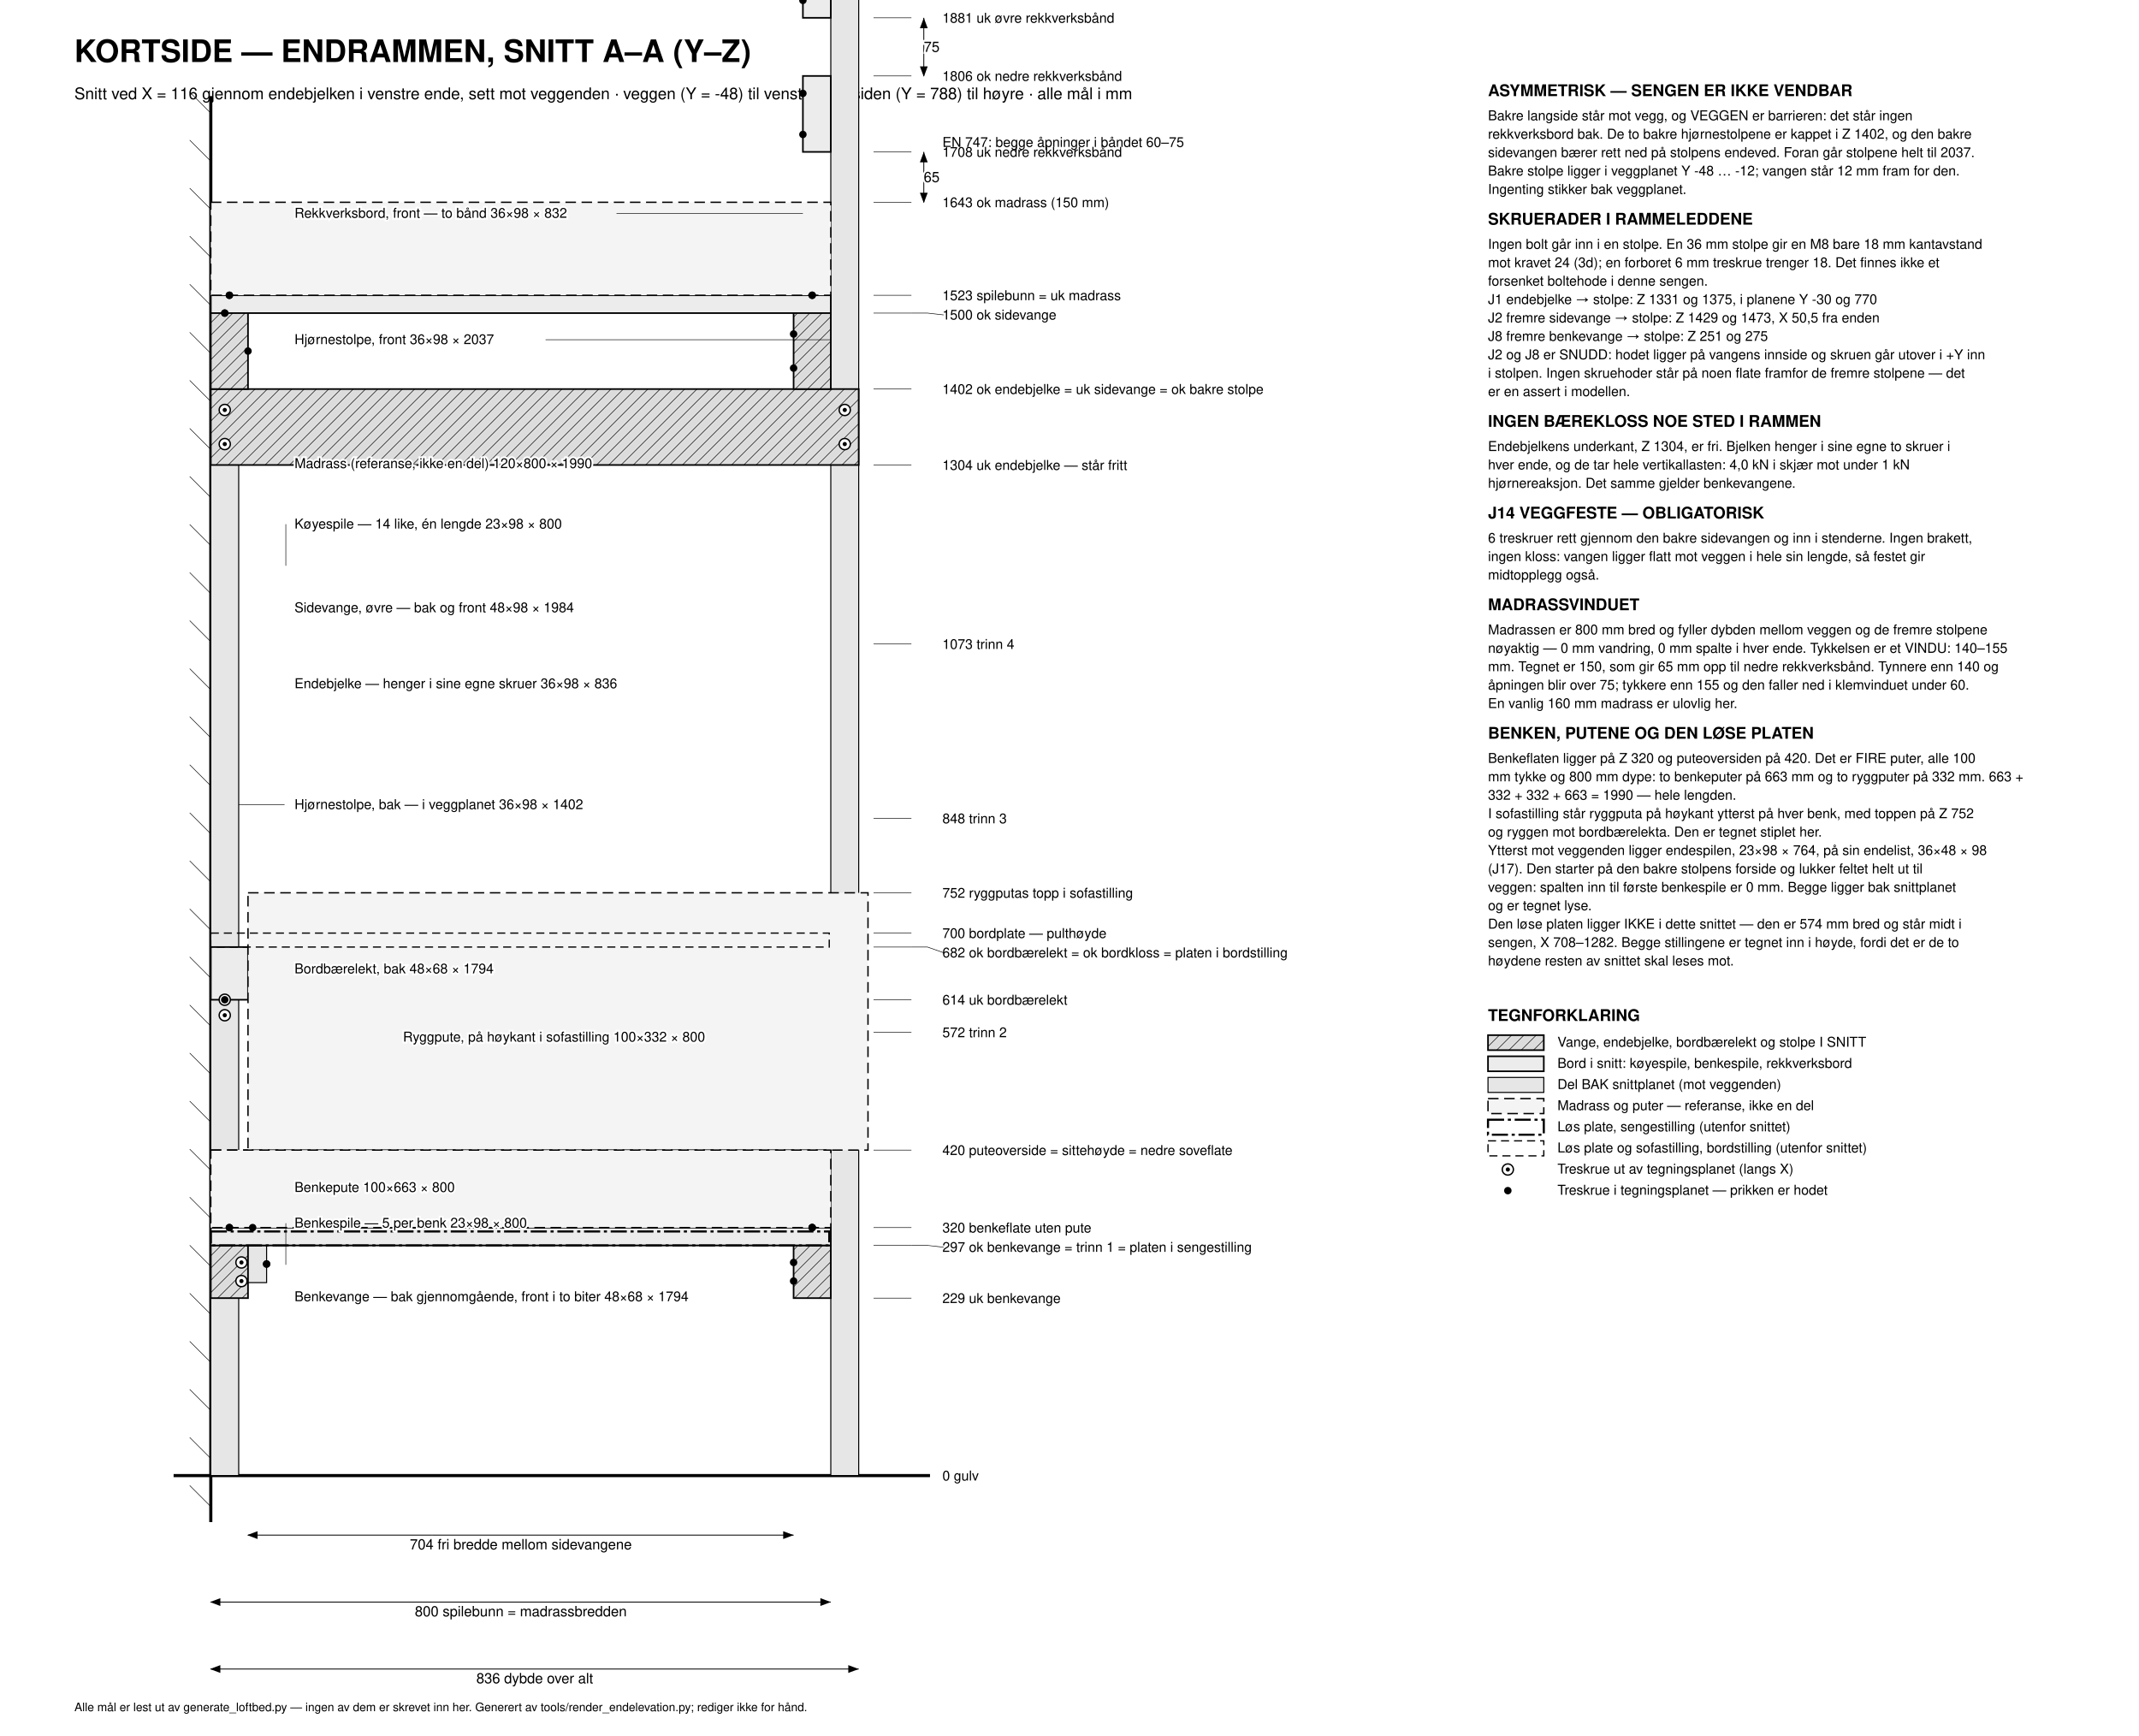
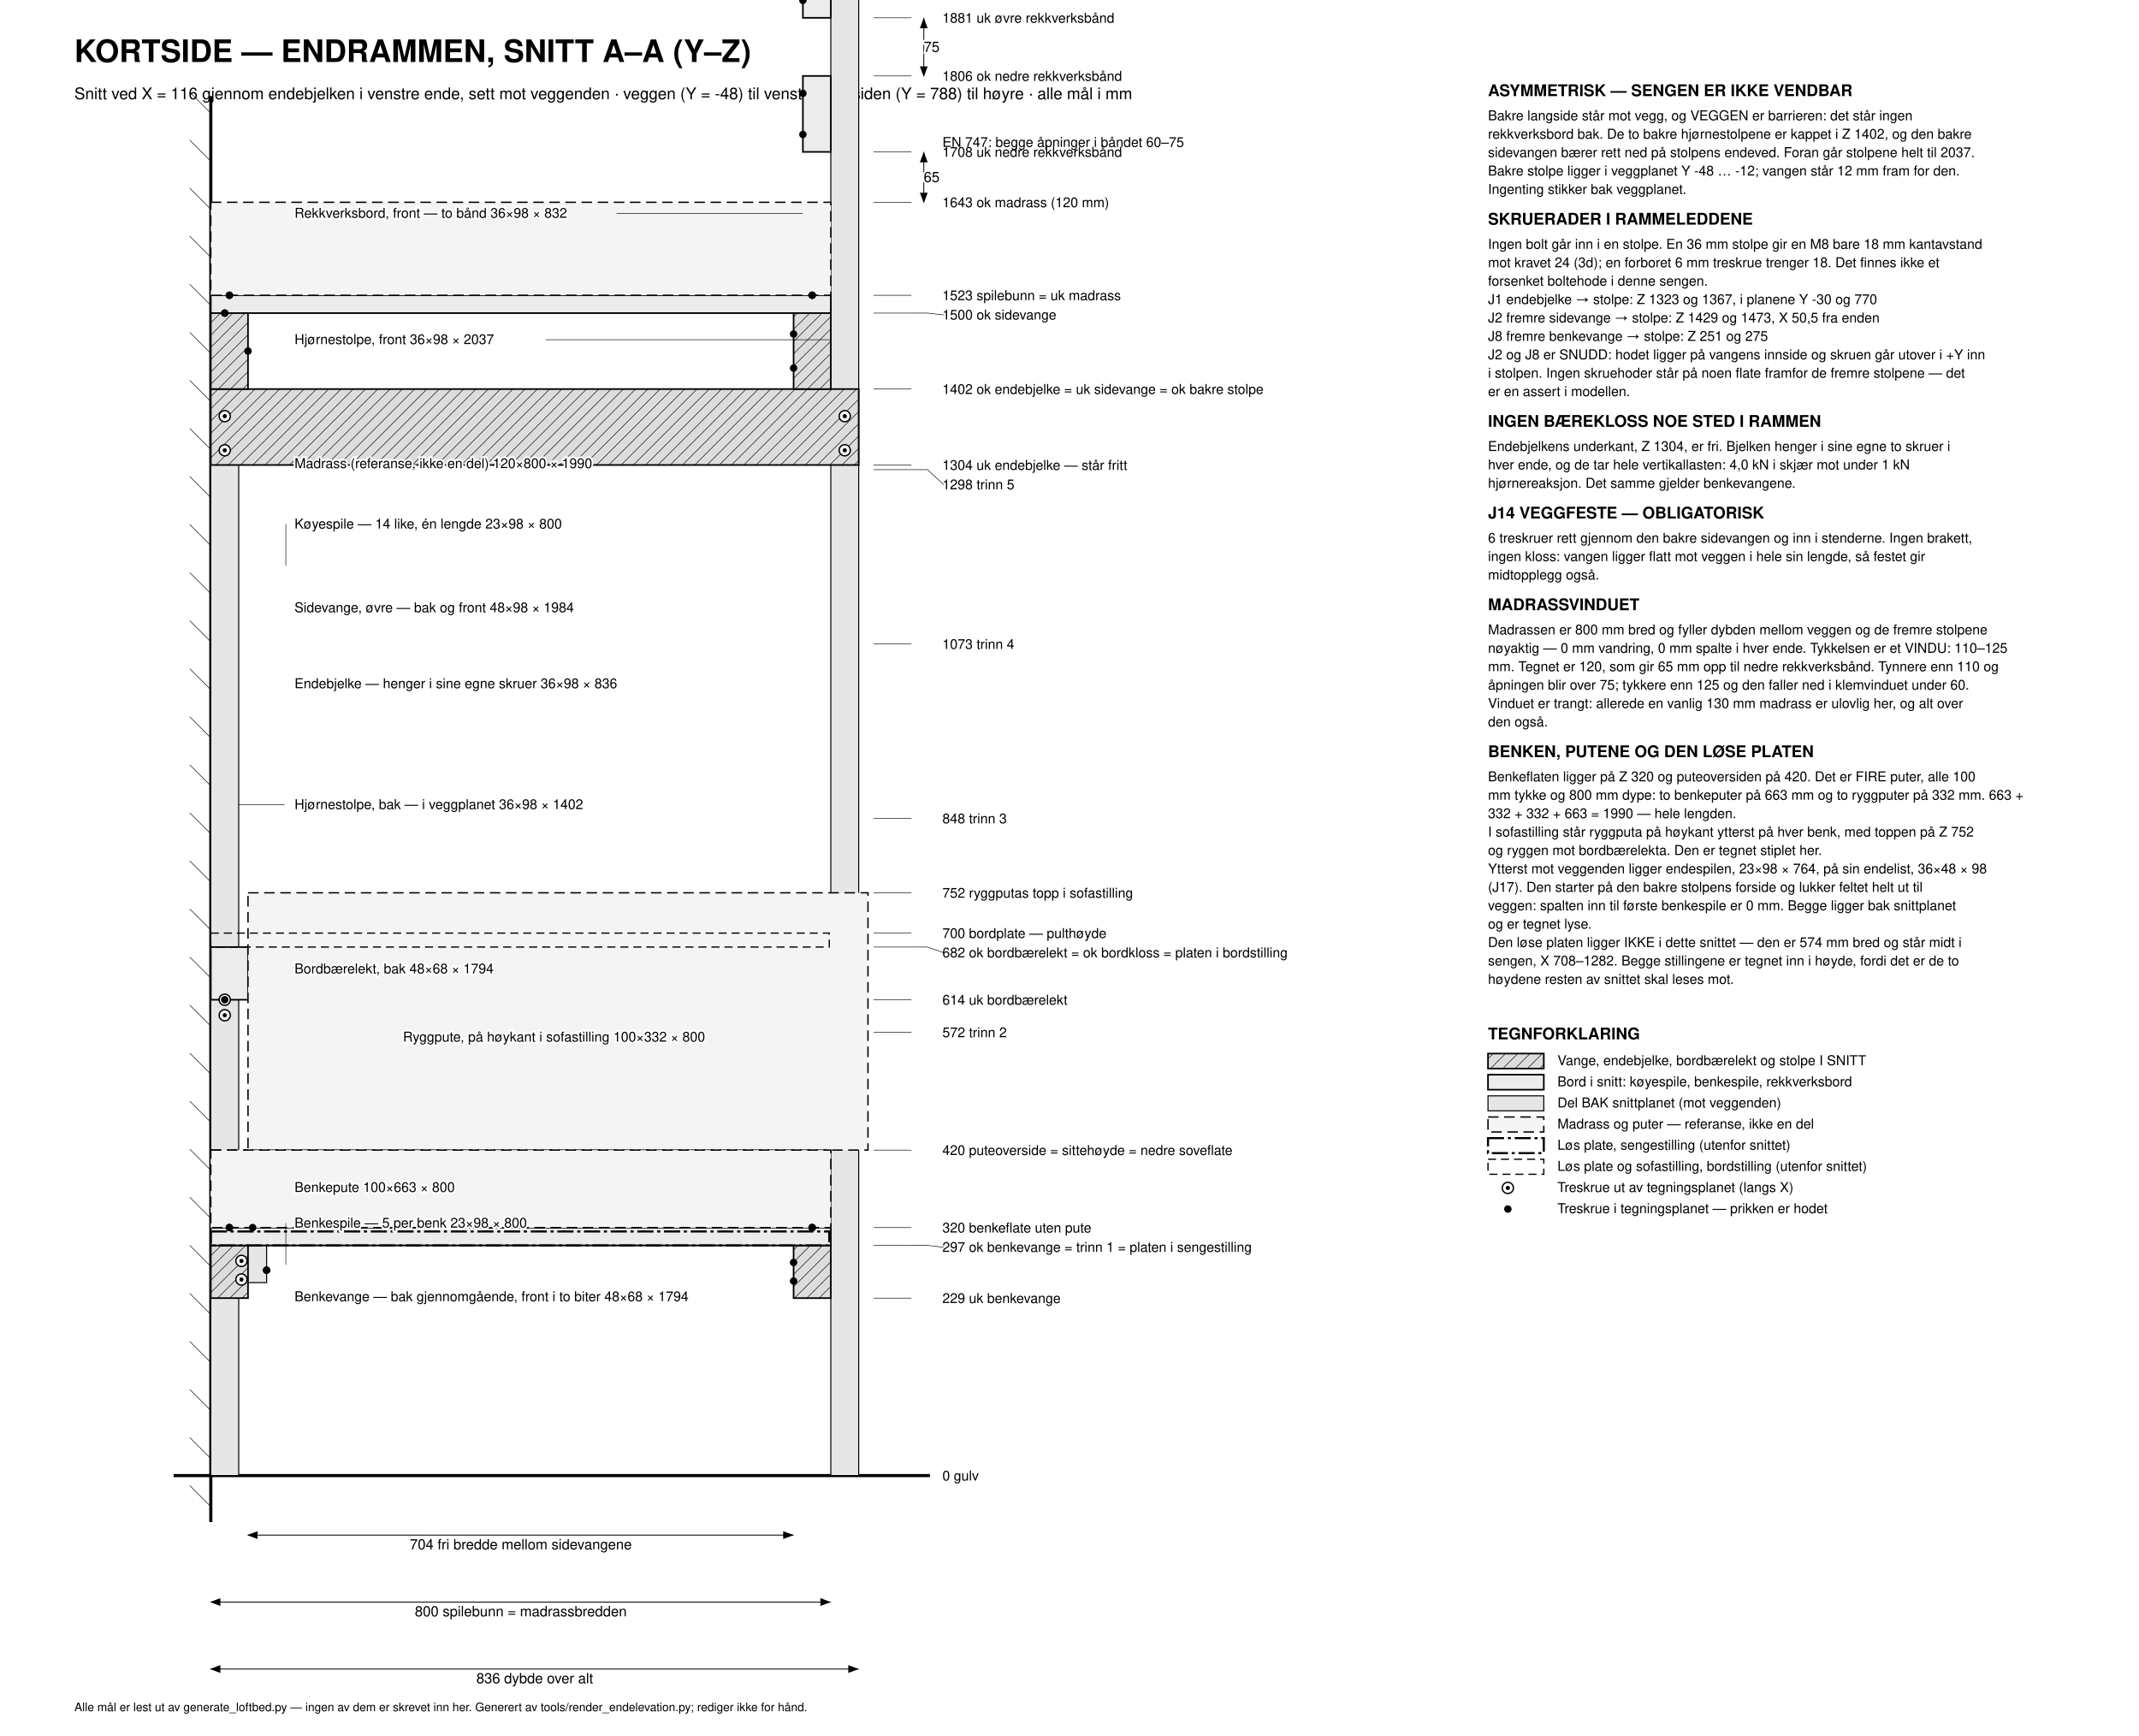
<svg xmlns="http://www.w3.org/2000/svg" viewBox="0 150 3450 2800" width="2400">
  <defs>
    <marker id="aE" markerWidth="13" markerHeight="10" refX="12" refY="4.5" orient="auto">
      <path d="M0,0 L12,4.5 L0,9 z" fill="#000" />
    </marker>
    <marker id="aS" markerWidth="13" markerHeight="10" refX="1" refY="4.5" orient="auto">
      <path d="M12,0 L0,4.5 L12,9 z" fill="#000" />
    </marker>
    <pattern id="hatch" width="14" height="14" patternUnits="userSpaceOnUse" patternTransform="rotate(45)">
      <rect width="14" height="14" fill="#dcdcdc" />
      <line x1="0" y1="0" x2="0" y2="14" stroke="#000" stroke-width="1.7" />
    </pattern>
  </defs>
  <style>
    svg  { background:#fff; }
    text { font-family:Helvetica,Arial,sans-serif; fill:#000;
           font-size:22px; }
    .ttl { font-size:50px; font-weight:bold; }
    .sub { font-size:26px; }
    .pt  { font-size:31px; font-weight:bold; }
    .big { font-size:27px; font-weight:bold; }
    .sml { font-size:22px; }
    .tiny{ font-size:19px; }
    .tinyh{ font-size:19px; paint-order:stroke; stroke:#fff;
           stroke-width:6px; }
    .smh { font-size:22px; paint-order:stroke; stroke:#fff;
           stroke-width:6px; }
    .dm  { font-size:23px; }
    .dmh { font-size:23px; paint-order:stroke; stroke:#fff;
           stroke-width:6px; }
    .leg { font-size:26px; font-weight:bold; }
    .jl  { font-size:27px; font-weight:bold; paint-order:stroke;
           stroke:#fff; stroke-width:6px; }
    .wood{ fill:url(#hatch); stroke:#000; stroke-width:2.6; }
    .mate{ fill:#c4c4c4; stroke:#000; stroke-width:3; }
    .brd { fill:#ececec; stroke:#000; stroke-width:2.6; }
    .plain{ fill:#fff; stroke:#000; stroke-width:2.6; }
    .gho { fill:none; stroke:#000; stroke-width:1.7;
           stroke-dasharray:10.9 6.8; }
    .ctr { fill:none; stroke:#000; stroke-width:1.1;
           stroke-dasharray:9 3
           1.5 3; }
    .dot { fill:none; stroke:#000; stroke-width:1.8;
           stroke-dasharray:0.6 4.5;
           stroke-linecap:round; }
    .dim { fill:none; stroke:#000; stroke-width:1.4; }
    .ext { fill:none; stroke:#000; stroke-width:0.9; }
    .ldr { fill:none; stroke:#000; stroke-width:1.5; }
    .brk { fill:none; stroke:#000; stroke-width:2; }
    .cut { fill:none; stroke:#000; stroke-width:2.6; }
    .scr { fill:#fff; stroke:#000; stroke-width:1.8; }
    .scrd{ fill:none; stroke:#000; stroke-width:1.8;
           stroke-dasharray:8.8 5.7; }
    .pic { fill:none; stroke:#000; stroke-width:2.6;
           stroke-linecap:round; stroke-linejoin:round; }
    .picf{ fill:#fff; stroke:#000; stroke-width:2.6;
           stroke-linecap:round; stroke-linejoin:round; }
    .pic2{ fill:none; stroke:#000; stroke-width:1.6;
           stroke-linecap:round; stroke-linejoin:round; }
    .fld { fill:none; stroke:#000; stroke-width:1.6; }
    .era { fill:none; stroke:#fff; stroke-width:2.6; }
  </style>
  <style>
    .behind{ fill:#e6e6e6; stroke:#000; stroke-width:1.7; }
    .soft { fill:#f4f4f4; stroke:#000; stroke-width:2.2;
           stroke-dasharray:17 9; }
    .pnl1 { fill:none; stroke:#000; stroke-width:3.4;
           stroke-dasharray:26 6 5 6; }
    .pnl2 { fill:none; stroke:#000; stroke-width:2.0;
           stroke-dasharray:13 8; }
    .wallf{ fill:none; stroke:#000; stroke-width:5; }
    .flr  { fill:none; stroke:#000; stroke-width:5; }
    .scrp { fill:#000; stroke:none; }
    .scro { fill:#fff; stroke:#000; stroke-width:2.2; }
  </style>
  <rect x="0" y="150" width="3450" height="2800" fill="#ffffff" />
  <text x="120" y="250" class="ttl" text-anchor="start">KORTSIDE — ENDRAMMEN, SNITT A–A (Y–Z)</text>
  <text x="120" y="310" class="sub" text-anchor="start">Snitt ved X = 116 gjennom endebjelken i venstre ende, sett mot veggenden · veggen (Y = -48) til venstre, romsiden (Y = 788) til høyre · alle mål i mm</text>
  <line x1="340" y1="305" x2="340" y2="2605" class="wallf" />
  <line x1="340" y1="2580" x2="306" y2="2546" class="ext" />
  <line x1="340" y1="2502.5" x2="306" y2="2468.5" class="ext" />
  <line x1="340" y1="2425" x2="306" y2="2391" class="ext" />
  <line x1="340" y1="2347.5" x2="306" y2="2313.5" class="ext" />
  <line x1="340" y1="2270" x2="306" y2="2236" class="ext" />
  <line x1="340" y1="2192.5" x2="306" y2="2158.5" class="ext" />
  <line x1="340" y1="2115" x2="306" y2="2081" class="ext" />
  <line x1="340" y1="2037.5" x2="306" y2="2003.5" class="ext" />
  <line x1="340" y1="1960" x2="306" y2="1926" class="ext" />
  <line x1="340" y1="1882.5" x2="306" y2="1848.5" class="ext" />
  <line x1="340" y1="1805" x2="306" y2="1771" class="ext" />
  <line x1="340" y1="1727.5" x2="306" y2="1693.5" class="ext" />
  <line x1="340" y1="1650" x2="306" y2="1616" class="ext" />
  <line x1="340" y1="1572.5" x2="306" y2="1538.5" class="ext" />
  <line x1="340" y1="1495" x2="306" y2="1461" class="ext" />
  <line x1="340" y1="1417.5" x2="306" y2="1383.5" class="ext" />
  <line x1="340" y1="1340" x2="306" y2="1306" class="ext" />
  <line x1="340" y1="1262.5" x2="306" y2="1228.5" class="ext" />
  <line x1="340" y1="1185" x2="306" y2="1151" class="ext" />
  <line x1="340" y1="1107.5" x2="306" y2="1073.5" class="ext" />
  <line x1="340" y1="1030" x2="306" y2="996" class="ext" />
  <line x1="340" y1="952.5" x2="306" y2="918.5" class="ext" />
  <line x1="340" y1="875" x2="306" y2="841" class="ext" />
  <line x1="340" y1="797.5" x2="306" y2="763.5" class="ext" />
  <line x1="340" y1="720" x2="306" y2="686" class="ext" />
  <line x1="340" y1="642.5" x2="306" y2="608.5" class="ext" />
  <line x1="340" y1="565" x2="306" y2="531" class="ext" />
  <line x1="340" y1="487.5" x2="306" y2="453.5" class="ext" />
  <line x1="340" y1="410" x2="306" y2="376" class="ext" />
  <line x1="340" y1="332.5" x2="306" y2="298.5" class="ext" />
  <line x1="280" y1="2530" x2="1500" y2="2530" class="flr" />
  <rect x="385" y="2158.75" width="45" height="60" class="behind" />
  <rect x="385" y="2130" width="955" height="28.75" class="behind" />
  <rect x="340" y="777.5" width="45" height="1752.5" class="behind" />
  <rect x="1340" y="-16.25" width="45" height="2546.25" class="behind" />
  <rect x="340" y="626.25" width="1000" height="28.75" class="brd" />
  <rect x="340" y="2158.75" width="60" height="85" class="wood" />
  <rect x="1280" y="2158.75" width="60" height="85" class="wood" />
  <rect x="340" y="2130" width="1000" height="28.75" class="brd" />
  <rect x="340" y="777.5" width="1045" height="122.5" class="wood" />
  <rect x="1295" y="272.5" width="45" height="122.5" class="brd" />
  <rect x="1295" y="56.25" width="45" height="122.5" class="brd" />
  <rect x="340" y="1677.5" width="60" height="85" class="brd" />
  <rect x="340" y="655" width="60" height="122.5" class="wood" />
  <rect x="1280" y="655" width="60" height="122.5" class="wood" />
  <rect x="340" y="476.25" width="1000" height="150" class="soft" />
  <rect x="340" y="2005" width="1000" height="125" class="soft" />
  <rect x="400" y="1590" width="1000" height="415" class="soft" />
  <rect x="340" y="2005" width="1000" height="125" class="soft" />
  <rect x="340" y="2136.25" width="997.5" height="22.5" class="pnl1" />
  <rect x="340" y="1655" width="997.5" height="22.5" class="pnl2" />
-   <line x1="430" y1="2188.75" x2="384" y2="2188.75" class="scrl" />
-   <circle cx="430" cy="2188.75" r="6" class="scrp" />
+   <line x1="430" y1="2198.75" x2="384" y2="2198.75" class="scrl" />
+   <circle cx="430" cy="2198.75" r="6" class="scrp" />
  <line x1="362.5" y1="655" x2="362.5" y2="701" class="scrl" />
  <circle cx="362.5" cy="655" r="6" class="scrp" />
  <line x1="407.5" y1="2130" x2="407.5" y2="2176" class="scrl" />
  <circle cx="407.5" cy="2130" r="6" class="scrp" />
  <line x1="1280" y1="2216.25" x2="1326" y2="2216.25" class="scrl" />
  <circle cx="1280" cy="2216.25" r="6" class="scrp" />
  <line x1="1280" y1="2186.25" x2="1326" y2="2186.25" class="scrl" />
  <circle cx="1280" cy="2186.25" r="6" class="scrp" />
  <line x1="1280" y1="743.75" x2="1326" y2="743.75" class="scrl" />
  <circle cx="1280" cy="743.75" r="6" class="scrp" />
  <line x1="1280" y1="688.75" x2="1326" y2="688.75" class="scrl" />
  <circle cx="1280" cy="688.75" r="6" class="scrp" />
  <line x1="1295" y1="366.875" x2="1341" y2="366.875" class="scrl" />
  <circle cx="1295" cy="366.875" r="6" class="scrp" />
  <line x1="1295" y1="300.625" x2="1341" y2="300.625" class="scrl" />
  <circle cx="1295" cy="300.625" r="6" class="scrp" />
  <line x1="1295" y1="150.625" x2="1341" y2="150.625" class="scrl" />
  <circle cx="1295" cy="150.625" r="6" class="scrp" />
  <line x1="1295" y1="84.375" x2="1341" y2="84.375" class="scrl" />
  <circle cx="1295" cy="84.375" r="6" class="scrp" />
-   <line x1="1310" y1="2130" x2="1310" y2="2176" class="scrl" />
-   <circle cx="1310" cy="2130" r="6" class="scrp" />
  <line x1="370" y1="626.25" x2="370" y2="672.25" class="scrl" />
  <circle cx="370" cy="626.25" r="6" class="scrp" />
  <line x1="1310" y1="626.25" x2="1310" y2="672.25" class="scrl" />
  <circle cx="1310" cy="626.25" r="6" class="scrp" />
+   <line x1="1310" y1="2130" x2="1310" y2="2176" class="scrl" />
+   <circle cx="1310" cy="2130" r="6" class="scrp" />
+   <line x1="430" y1="2198.75" x2="384" y2="2198.75" class="scrl" />
+   <circle cx="430" cy="2198.75" r="6" class="scrp" />
  <line x1="362.5" y1="655" x2="362.5" y2="701" class="scrl" />
  <circle cx="362.5" cy="655" r="6" class="scrp" />
-   <line x1="430" y1="2188.75" x2="384" y2="2188.75" class="scrl" />
-   <circle cx="430" cy="2188.75" r="6" class="scrp" />
  <circle cx="362.5" cy="1787.5" r="9" class="scro" />
  <circle cx="362.5" cy="1787.5" r="3.4" class="scrp" />
  <circle cx="362.5" cy="1762.5" r="9" class="scro" />
  <circle cx="362.5" cy="1762.5" r="3.4" class="scrp" />
-   <circle cx="389.435" cy="2216.25" r="9" class="scro" />
-   <circle cx="389.435" cy="2216.25" r="3.4" class="scrp" />
-   <circle cx="389.435" cy="2186.25" r="9" class="scro" />
-   <circle cx="389.435" cy="2186.25" r="3.4" class="scrp" />
+   <circle cx="389.435" cy="2213.75" r="9" class="scro" />
+   <circle cx="389.435" cy="2213.75" r="3.4" class="scrp" />
+   <circle cx="389.435" cy="2183.75" r="9" class="scro" />
+   <circle cx="389.435" cy="2183.75" r="3.4" class="scrp" />
  <line x1="362.5" y1="1762.5" x2="362.5" y2="1716.5" class="scrl" />
  <circle cx="362.5" cy="1762.5" r="6" class="scrp" />
-   <circle cx="362.5" cy="866.25" r="9" class="scro" />
-   <circle cx="362.5" cy="866.25" r="3.4" class="scrp" />
-   <circle cx="362.5" cy="811.25" r="9" class="scro" />
-   <circle cx="362.5" cy="811.25" r="3.4" class="scrp" />
-   <circle cx="1362.5" cy="866.25" r="9" class="scro" />
-   <circle cx="1362.5" cy="866.25" r="3.4" class="scrp" />
-   <circle cx="1362.5" cy="811.25" r="9" class="scro" />
-   <circle cx="1362.5" cy="811.25" r="3.4" class="scrp" />
+   <circle cx="362.5" cy="876.25" r="9" class="scro" />
+   <circle cx="362.5" cy="876.25" r="3.4" class="scrp" />
+   <circle cx="362.5" cy="821.25" r="9" class="scro" />
+   <circle cx="362.5" cy="821.25" r="3.4" class="scrp" />
+   <circle cx="1362.5" cy="876.25" r="9" class="scro" />
+   <circle cx="1362.5" cy="876.25" r="3.4" class="scrp" />
+   <circle cx="1362.5" cy="821.25" r="9" class="scro" />
+   <circle cx="1362.5" cy="821.25" r="3.4" class="scrp" />
  <line x1="370" y1="2130" x2="370" y2="2176" class="scrl" />
  <circle cx="370" cy="2130" r="6" class="scrp" />
  <line x1="1310" y1="2130" x2="1310" y2="2176" class="scrl" />
  <circle cx="1310" cy="2130" r="6" class="scrp" />
  <line x1="400" y1="716.25" x2="354" y2="716.25" class="scrl" />
  <circle cx="400" cy="716.25" r="6" class="scrp" />
  <line x1="370" y1="626.25" x2="370" y2="672.25" class="scrl" />
  <circle cx="370" cy="626.25" r="6" class="scrp" />
  <line x1="1310" y1="626.25" x2="1310" y2="672.25" class="scrl" />
  <circle cx="1310" cy="626.25" r="6" class="scrp" />
  <line x1="370" y1="2130" x2="370" y2="2176" class="scrl" />
  <circle cx="370" cy="2130" r="6" class="scrp" />
  <line x1="1310" y1="2130" x2="1310" y2="2176" class="scrl" />
  <circle cx="1310" cy="2130" r="6" class="scrp" />
  <text x="475" y="1137.5" class="smh" text-anchor="start">Sidevange, øvre — bak og front   48×98 × 1984</text>
  <text x="475" y="1260" class="smh" text-anchor="start">Endebjelke — henger i sine egne skruer   36×98 × 836</text>
  <text x="475" y="1002.5" class="smh" text-anchor="start">Køyespile — 14 like, én lengde   23×98 × 800</text>
  <line x1="461" y1="995.46" x2="461" y2="1062.5" class="ext" />
  <text x="475" y="905" class="smh" text-anchor="start">Madrass (referanse, ikke en del)   120×800 × 1990</text>
  <text x="475" y="501.25" class="smh" text-anchor="start">Rekkverksbord, front — to bånd   36×98 × 832</text>
  <line x1="994.36" y1="494.21" x2="1295" y2="494.21" class="ext" />
  <text x="475" y="705" class="smh" text-anchor="start">Hjørnestolpe, front   36×98 × 2037</text>
  <line x1="879.96" y1="697.96" x2="1340" y2="697.96" class="ext" />
  <text x="475" y="1455" class="smh" text-anchor="start">Hjørnestolpe, bak — i veggplanet   36×98 × 1402</text>
  <line x1="459" y1="1447.96" x2="385" y2="1447.96" class="ext" />
  <text x="475" y="1720" class="smh" text-anchor="start">Bordbærelekt, bak   48×68 × 1794</text>
  <text x="475" y="2248.75" class="smh" text-anchor="start">Benkevange — bak gjennomgående, front i to biter   48×68 × 1794</text>
  <text x="475" y="2130" class="smh" text-anchor="start">Benkespile — 5 per benk   23×98 × 800</text>
  <line x1="461" y1="2122.96" x2="461" y2="2190" class="ext" />
  <text x="475" y="2072.5" class="smh" text-anchor="start">Benkepute   100×663 × 800</text>
  <text x="650" y="1830" class="smh" text-anchor="start">Ryggpute, på høykant i sofastilling   100×332 × 800</text>
  <line x1="1409" y1="-16.25" x2="1470" y2="-16.25" class="ext" />
  <text x="1520" y="-8.33" class="sml" text-anchor="start">2037   ok fremre stolpe</text>
  <line x1="1409" y1="56.25" x2="1470" y2="56.25" class="ext" />
  <text x="1520" y="64.17" class="sml" text-anchor="start">1979   ok øvre rekkverksbånd</text>
  <line x1="1409" y1="178.75" x2="1470" y2="178.75" class="ext" />
  <text x="1520" y="186.67" class="sml" text-anchor="start">1881   uk øvre rekkverksbånd</text>
  <line x1="1409" y1="272.5" x2="1470" y2="272.5" class="ext" />
  <text x="1520" y="280.42" class="sml" text-anchor="start">1806   ok nedre rekkverksbånd</text>
  <line x1="1409" y1="395" x2="1470" y2="395" class="ext" />
  <text x="1520" y="402.92" class="sml" text-anchor="start">1708   uk nedre rekkverksbånd</text>
  <line x1="1409" y1="476.25" x2="1470" y2="476.25" class="ext" />
-   <text x="1520" y="484.17" class="sml" text-anchor="start">1643   ok madrass (150 mm)</text>
+   <text x="1520" y="484.17" class="sml" text-anchor="start">1643   ok madrass (120 mm)</text>
  <line x1="1409" y1="626.25" x2="1470" y2="626.25" class="ext" />
  <text x="1520" y="634.17" class="sml" text-anchor="start">1523   spilebunn = uk madrass</text>
  <line x1="1409" y1="655" x2="1470" y2="655" class="ext" />
  <polyline points="1470,655 1496,655 1522,657.93" class="ext" />
  <text x="1520" y="665.41" class="sml" text-anchor="start">1500   ok sidevange</text>
  <line x1="1409" y1="777.5" x2="1470" y2="777.5" class="ext" />
  <text x="1520" y="785.42" class="sml" text-anchor="start">1402   ok endebjelke = uk sidevange = ok bakre stolpe</text>
  <line x1="1409" y1="900" x2="1470" y2="900" class="ext" />
  <text x="1520" y="907.92" class="sml" text-anchor="start">1304   uk endebjelke — står fritt</text>
+   <line x1="1409" y1="907.5" x2="1470" y2="907.5" class="ext" />
+   <polyline points="1470,907.5 1496,907.5 1522,931.68" class="ext" />
+   <text x="1520" y="939.16" class="sml" text-anchor="start">1298   trinn 5</text>
  <line x1="1409" y1="1188.75" x2="1470" y2="1188.75" class="ext" />
  <text x="1520" y="1196.67" class="sml" text-anchor="start">1073   trinn 4</text>
  <line x1="1409" y1="1470" x2="1470" y2="1470" class="ext" />
  <text x="1520" y="1477.92" class="sml" text-anchor="start">848   trinn 3</text>
  <line x1="1409" y1="1590" x2="1470" y2="1590" class="ext" />
  <text x="1520" y="1597.92" class="sml" text-anchor="start">752   ryggputas topp i sofastilling</text>
  <line x1="1409" y1="1655" x2="1470" y2="1655" class="ext" />
  <text x="1520" y="1662.92" class="sml" text-anchor="start">700   bordplate — pulthøyde</text>
  <line x1="1409" y1="1677.5" x2="1470" y2="1677.5" class="ext" />
  <polyline points="1470,1677.5 1496,1677.5 1522,1686.68" class="ext" />
  <text x="1520" y="1694.16" class="sml" text-anchor="start">682   ok bordbærelekt = ok bordkloss = platen i bordstilling</text>
  <line x1="1409" y1="1762.5" x2="1470" y2="1762.5" class="ext" />
  <text x="1520" y="1770.42" class="sml" text-anchor="start">614   uk bordbærelekt</text>
  <line x1="1409" y1="1815" x2="1470" y2="1815" class="ext" />
  <text x="1520" y="1822.92" class="sml" text-anchor="start">572   trinn 2</text>
  <line x1="1409" y1="2005" x2="1470" y2="2005" class="ext" />
  <text x="1520" y="2012.92" class="sml" text-anchor="start">420   puteoverside = sittehøyde = nedre soveflate</text>
  <line x1="1409" y1="2130" x2="1470" y2="2130" class="ext" />
  <text x="1520" y="2137.92" class="sml" text-anchor="start">320   benkeflate uten pute</text>
  <line x1="1409" y1="2158.75" x2="1470" y2="2158.75" class="ext" />
  <polyline points="1470,2158.75 1496,2158.75 1522,2161.68" class="ext" />
  <text x="1520" y="2169.16" class="sml" text-anchor="start">297   ok benkevange = trinn 1 = platen i sengestilling</text>
  <line x1="1409" y1="2243.75" x2="1470" y2="2243.75" class="ext" />
  <text x="1520" y="2251.67" class="sml" text-anchor="start">229   uk benkevange</text>
  <line x1="1409" y1="2530" x2="1470" y2="2530" class="ext" />
  <text x="1520" y="2537.92" class="sml" text-anchor="start">0   gulv</text>
  <line x1="400" y1="2626" x2="1280" y2="2626" class="dim" marker-start="url(#aS)" marker-end="url(#aE)" />
  <text x="840" y="2649" class="dmh" text-anchor="middle">704  fri bredde mellom sidevangene</text>
  <line x1="340" y1="2734" x2="1340" y2="2734" class="dim" marker-start="url(#aS)" marker-end="url(#aE)" />
  <text x="840" y="2757" class="dmh" text-anchor="middle">800  spilebunn = madrassbredden</text>
  <line x1="340" y1="2842" x2="1385" y2="2842" class="dim" marker-start="url(#aS)" marker-end="url(#aE)" />
  <text x="862.5" y="2865" class="dmh" text-anchor="middle">836  dybde over alt</text>
  <line x1="1490" y1="476.25" x2="1490" y2="395" class="dim" marker-start="url(#aS)" marker-end="url(#aE)" />
  <text x="1502.65" y="443.675" class="dmh" text-anchor="middle">65</text>
  <line x1="1490" y1="272.5" x2="1490" y2="178.75" class="dim" marker-start="url(#aS)" marker-end="url(#aE)" />
  <text x="1502.65" y="233.675" class="dmh" text-anchor="middle">75</text>
  <text x="1520" y="387" class="sml" text-anchor="start">EN 747: begge åpninger i båndet 60–75</text>
  <text x="2400" y="305" class="leg" text-anchor="start">ASYMMETRISK — SENGEN ER IKKE VENDBAR</text>
  <text x="2400" y="344" class="sml" text-anchor="start">Bakre langside står mot vegg, og VEGGEN er barrieren: det står ingen</text>
  <text x="2400" y="373.7" class="sml" text-anchor="start">rekkverksbord bak. De to bakre hjørnestolpene er kappet i Z 1402, og den bakre</text>
  <text x="2400" y="403.4" class="sml" text-anchor="start">sidevangen bærer rett ned på stolpens endeved. Foran går stolpene helt til 2037.</text>
  <text x="2400" y="433.1" class="sml" text-anchor="start">Bakre stolpe ligger i veggplanet Y -48 … -12; vangen står 12 mm fram for den.</text>
  <text x="2400" y="462.8" class="sml" text-anchor="start">Ingenting stikker bak veggplanet.</text>
  <text x="2400" y="512.3" class="leg" text-anchor="start">SKRUERADER I RAMMELEDDENE</text>
  <text x="2400" y="551.3" class="sml" text-anchor="start">Ingen bolt går inn i en stolpe. En 36 mm stolpe gir en M8 bare 18 mm kantavstand</text>
  <text x="2400" y="581" class="sml" text-anchor="start">mot kravet 24 (3d); en forboret 6 mm treskrue trenger 18. Det finnes ikke et</text>
  <text x="2400" y="610.7" class="sml" text-anchor="start">forsenket boltehode i denne sengen.</text>
-   <text x="2400" y="640.4" class="sml" text-anchor="start">J1 endebjelke → stolpe: Z 1331 og 1375, i planene Y -30 og 770</text>
+   <text x="2400" y="640.4" class="sml" text-anchor="start">J1 endebjelke → stolpe: Z 1323 og 1367, i planene Y -30 og 770</text>
  <text x="2400" y="670.1" class="sml" text-anchor="start">J2 fremre sidevange → stolpe: Z 1429 og 1473, X 50,5 fra enden</text>
  <text x="2400" y="699.8" class="sml" text-anchor="start">J8 fremre benkevange → stolpe: Z 251 og 275</text>
  <text x="2400" y="729.5" class="sml" text-anchor="start">J2 og J8 er SNUDD: hodet ligger på vangens innside og skruen går utover i +Y inn</text>
  <text x="2400" y="759.2" class="sml" text-anchor="start">i stolpen. Ingen skruehoder står på noen flate framfor de fremre stolpene — det</text>
  <text x="2400" y="788.9" class="sml" text-anchor="start">er en assert i modellen.</text>
  <text x="2400" y="838.4" class="leg" text-anchor="start">INGEN BÆREKLOSS NOE STED I RAMMEN</text>
  <text x="2400" y="877.4" class="sml" text-anchor="start">Endebjelkens underkant, Z 1304, er fri. Bjelken henger i sine egne to skruer i</text>
  <text x="2400" y="907.1" class="sml" text-anchor="start">hver ende, og de tar hele vertikallasten: 4,0 kN i skjær mot under 1 kN</text>
  <text x="2400" y="936.8" class="sml" text-anchor="start">hjørnereaksjon. Det samme gjelder benkevangene.</text>
  <text x="2400" y="986.3" class="leg" text-anchor="start">J14 VEGGFESTE — OBLIGATORISK</text>
  <text x="2400" y="1025.3" class="sml" text-anchor="start">6 treskruer rett gjennom den bakre sidevangen og inn i stenderne. Ingen brakett,</text>
  <text x="2400" y="1055" class="sml" text-anchor="start">ingen kloss: vangen ligger flatt mot veggen i hele sin lengde, så festet gir</text>
  <text x="2400" y="1084.7" class="sml" text-anchor="start">midtopplegg også.</text>
  <text x="2400" y="1134.2" class="leg" text-anchor="start">MADRASSVINDUET</text>
  <text x="2400" y="1173.2" class="sml" text-anchor="start">Madrassen er 800 mm bred og fyller dybden mellom veggen og de fremre stolpene</text>
-   <text x="2400" y="1202.9" class="sml" text-anchor="start">nøyaktig — 0 mm vandring, 0 mm spalte i hver ende. Tykkelsen er et VINDU: 140–155</text>
-   <text x="2400" y="1232.6" class="sml" text-anchor="start">mm. Tegnet er 150, som gir 65 mm opp til nedre rekkverksbånd. Tynnere enn 140 og</text>
-   <text x="2400" y="1262.3" class="sml" text-anchor="start">åpningen blir over 75; tykkere enn 155 og den faller ned i klemvinduet under 60.</text>
-   <text x="2400" y="1292" class="sml" text-anchor="start">En vanlig 160 mm madrass er ulovlig her.</text>
-   <text x="2400" y="1341.5" class="leg" text-anchor="start">BENKEN, PUTENE OG DEN LØSE PLATEN</text>
-   <text x="2400" y="1380.5" class="sml" text-anchor="start">Benkeflaten ligger på Z 320 og puteoversiden på 420. Det er FIRE puter, alle 100</text>
-   <text x="2400" y="1410.2" class="sml" text-anchor="start">mm tykke og 800 mm dype: to benkeputer på 663 mm og to ryggputer på 332 mm. 663 +</text>
-   <text x="2400" y="1439.9" class="sml" text-anchor="start">332 + 332 + 663 = 1990 — hele lengden.</text>
-   <text x="2400" y="1469.6" class="sml" text-anchor="start">I sofastilling står ryggputa på høykant ytterst på hver benk, med toppen på Z 752</text>
-   <text x="2400" y="1499.3" class="sml" text-anchor="start">og ryggen mot bordbærelekta. Den er tegnet stiplet her.</text>
-   <text x="2400" y="1529" class="sml" text-anchor="start">Ytterst mot veggenden ligger endespilen, 23×98 × 764, på sin endelist, 36×48 × 98</text>
-   <text x="2400" y="1558.7" class="sml" text-anchor="start">(J17). Den starter på den bakre stolpens forside og lukker feltet helt ut til</text>
-   <text x="2400" y="1588.4" class="sml" text-anchor="start">veggen: spalten inn til første benkespile er 0 mm. Begge ligger bak snittplanet</text>
-   <text x="2400" y="1618.1" class="sml" text-anchor="start">og er tegnet lyse.</text>
-   <text x="2400" y="1647.8" class="sml" text-anchor="start">Den løse platen ligger IKKE i dette snittet — den er 574 mm bred og står midt i</text>
-   <text x="2400" y="1677.5" class="sml" text-anchor="start">sengen, X 708–1282. Begge stillingene er tegnet inn i høyde, fordi det er de to</text>
-   <text x="2400" y="1707.2" class="sml" text-anchor="start">høydene resten av snittet skal leses mot.</text>
-   <text x="2400" y="1796.7" class="leg" text-anchor="start">TEGNFORKLARING</text>
-   <rect x="2400" y="1819.6" width="90" height="24.2" class="wood" />
-   <text x="2512" y="1838.3" class="sml" text-anchor="start">Vange, endebjelke, bordbærelekt og stolpe I SNITT</text>
-   <rect x="2400" y="1853.7" width="90" height="24.2" class="brd" />
-   <text x="2512" y="1872.4" class="sml" text-anchor="start">Bord i snitt: køyespile, benkespile, rekkverksbord</text>
-   <rect x="2400" y="1887.8" width="90" height="24.2" class="behind" />
-   <text x="2512" y="1906.5" class="sml" text-anchor="start">Del BAK snittplanet (mot veggenden)</text>
-   <rect x="2400" y="1921.9" width="90" height="24.2" class="soft" />
-   <text x="2512" y="1940.6" class="sml" text-anchor="start">Madrass og puter — referanse, ikke en del</text>
-   <rect x="2400" y="1956" width="90" height="24.2" class="pnl1" />
-   <text x="2512" y="1974.7" class="sml" text-anchor="start">Løs plate, sengestilling (utenfor snittet)</text>
-   <rect x="2400" y="1990.1" width="90" height="24.2" class="pnl2" />
-   <text x="2512" y="2008.8" class="sml" text-anchor="start">Løs plate og sofastilling, bordstilling (utenfor snittet)</text>
-   <circle cx="2432" cy="2036.3" r="9" class="scro" />
-   <circle cx="2432" cy="2036.3" r="3.4" class="scrp" />
-   <text x="2512" y="2042.9" class="sml" text-anchor="start">Treskrue ut av tegningsplanet (langs X)</text>
-   <line x1="2432" y1="2070.4" x2="2478" y2="2070.4" class="scrl" />
-   <circle cx="2432" cy="2070.4" r="6" class="scrp" />
-   <text x="2512" y="2077" class="sml" text-anchor="start">Treskrue i tegningsplanet — prikken er hodet</text>
+   <text x="2400" y="1202.9" class="sml" text-anchor="start">nøyaktig — 0 mm vandring, 0 mm spalte i hver ende. Tykkelsen er et VINDU: 110–125</text>
+   <text x="2400" y="1232.6" class="sml" text-anchor="start">mm. Tegnet er 120, som gir 65 mm opp til nedre rekkverksbånd. Tynnere enn 110 og</text>
+   <text x="2400" y="1262.3" class="sml" text-anchor="start">åpningen blir over 75; tykkere enn 125 og den faller ned i klemvinduet under 60.</text>
+   <text x="2400" y="1292" class="sml" text-anchor="start">Vinduet er trangt: allerede en vanlig 130 mm madrass er ulovlig her, og alt over</text>
+   <text x="2400" y="1321.7" class="sml" text-anchor="start">den også.</text>
+   <text x="2400" y="1371.2" class="leg" text-anchor="start">BENKEN, PUTENE OG DEN LØSE PLATEN</text>
+   <text x="2400" y="1410.2" class="sml" text-anchor="start">Benkeflaten ligger på Z 320 og puteoversiden på 420. Det er FIRE puter, alle 100</text>
+   <text x="2400" y="1439.9" class="sml" text-anchor="start">mm tykke og 800 mm dype: to benkeputer på 663 mm og to ryggputer på 332 mm. 663 +</text>
+   <text x="2400" y="1469.6" class="sml" text-anchor="start">332 + 332 + 663 = 1990 — hele lengden.</text>
+   <text x="2400" y="1499.3" class="sml" text-anchor="start">I sofastilling står ryggputa på høykant ytterst på hver benk, med toppen på Z 752</text>
+   <text x="2400" y="1529" class="sml" text-anchor="start">og ryggen mot bordbærelekta. Den er tegnet stiplet her.</text>
+   <text x="2400" y="1558.7" class="sml" text-anchor="start">Ytterst mot veggenden ligger endespilen, 23×98 × 764, på sin endelist, 36×48 × 98</text>
+   <text x="2400" y="1588.4" class="sml" text-anchor="start">(J17). Den starter på den bakre stolpens forside og lukker feltet helt ut til</text>
+   <text x="2400" y="1618.1" class="sml" text-anchor="start">veggen: spalten inn til første benkespile er 0 mm. Begge ligger bak snittplanet</text>
+   <text x="2400" y="1647.8" class="sml" text-anchor="start">og er tegnet lyse.</text>
+   <text x="2400" y="1677.5" class="sml" text-anchor="start">Den løse platen ligger IKKE i dette snittet — den er 574 mm bred og står midt i</text>
+   <text x="2400" y="1707.2" class="sml" text-anchor="start">sengen, X 708–1282. Begge stillingene er tegnet inn i høyde, fordi det er de to</text>
+   <text x="2400" y="1736.9" class="sml" text-anchor="start">høydene resten av snittet skal leses mot.</text>
+   <text x="2400" y="1826.4" class="leg" text-anchor="start">TEGNFORKLARING</text>
+   <rect x="2400" y="1849.3" width="90" height="24.2" class="wood" />
+   <text x="2512" y="1868" class="sml" text-anchor="start">Vange, endebjelke, bordbærelekt og stolpe I SNITT</text>
+   <rect x="2400" y="1883.4" width="90" height="24.2" class="brd" />
+   <text x="2512" y="1902.1" class="sml" text-anchor="start">Bord i snitt: køyespile, benkespile, rekkverksbord</text>
+   <rect x="2400" y="1917.5" width="90" height="24.2" class="behind" />
+   <text x="2512" y="1936.2" class="sml" text-anchor="start">Del BAK snittplanet (mot veggenden)</text>
+   <rect x="2400" y="1951.6" width="90" height="24.2" class="soft" />
+   <text x="2512" y="1970.3" class="sml" text-anchor="start">Madrass og puter — referanse, ikke en del</text>
+   <rect x="2400" y="1985.7" width="90" height="24.2" class="pnl1" />
+   <text x="2512" y="2004.4" class="sml" text-anchor="start">Løs plate, sengestilling (utenfor snittet)</text>
+   <rect x="2400" y="2019.8" width="90" height="24.2" class="pnl2" />
+   <text x="2512" y="2038.5" class="sml" text-anchor="start">Løs plate og sofastilling, bordstilling (utenfor snittet)</text>
+   <circle cx="2432" cy="2066" r="9" class="scro" />
+   <circle cx="2432" cy="2066" r="3.4" class="scrp" />
+   <text x="2512" y="2072.6" class="sml" text-anchor="start">Treskrue ut av tegningsplanet (langs X)</text>
+   <line x1="2432" y1="2100.1" x2="2478" y2="2100.1" class="scrl" />
+   <circle cx="2432" cy="2100.1" r="6" class="scrp" />
+   <text x="2512" y="2106.7" class="sml" text-anchor="start">Treskrue i tegningsplanet — prikken er hodet</text>
  <text x="120" y="2910" class="tiny" text-anchor="start">Alle mål er lest ut av generate_loftbed.py — ingen av dem er skrevet inn her. Generert av tools/render_endelevation.py; rediger ikke for hånd.</text>
</svg>
